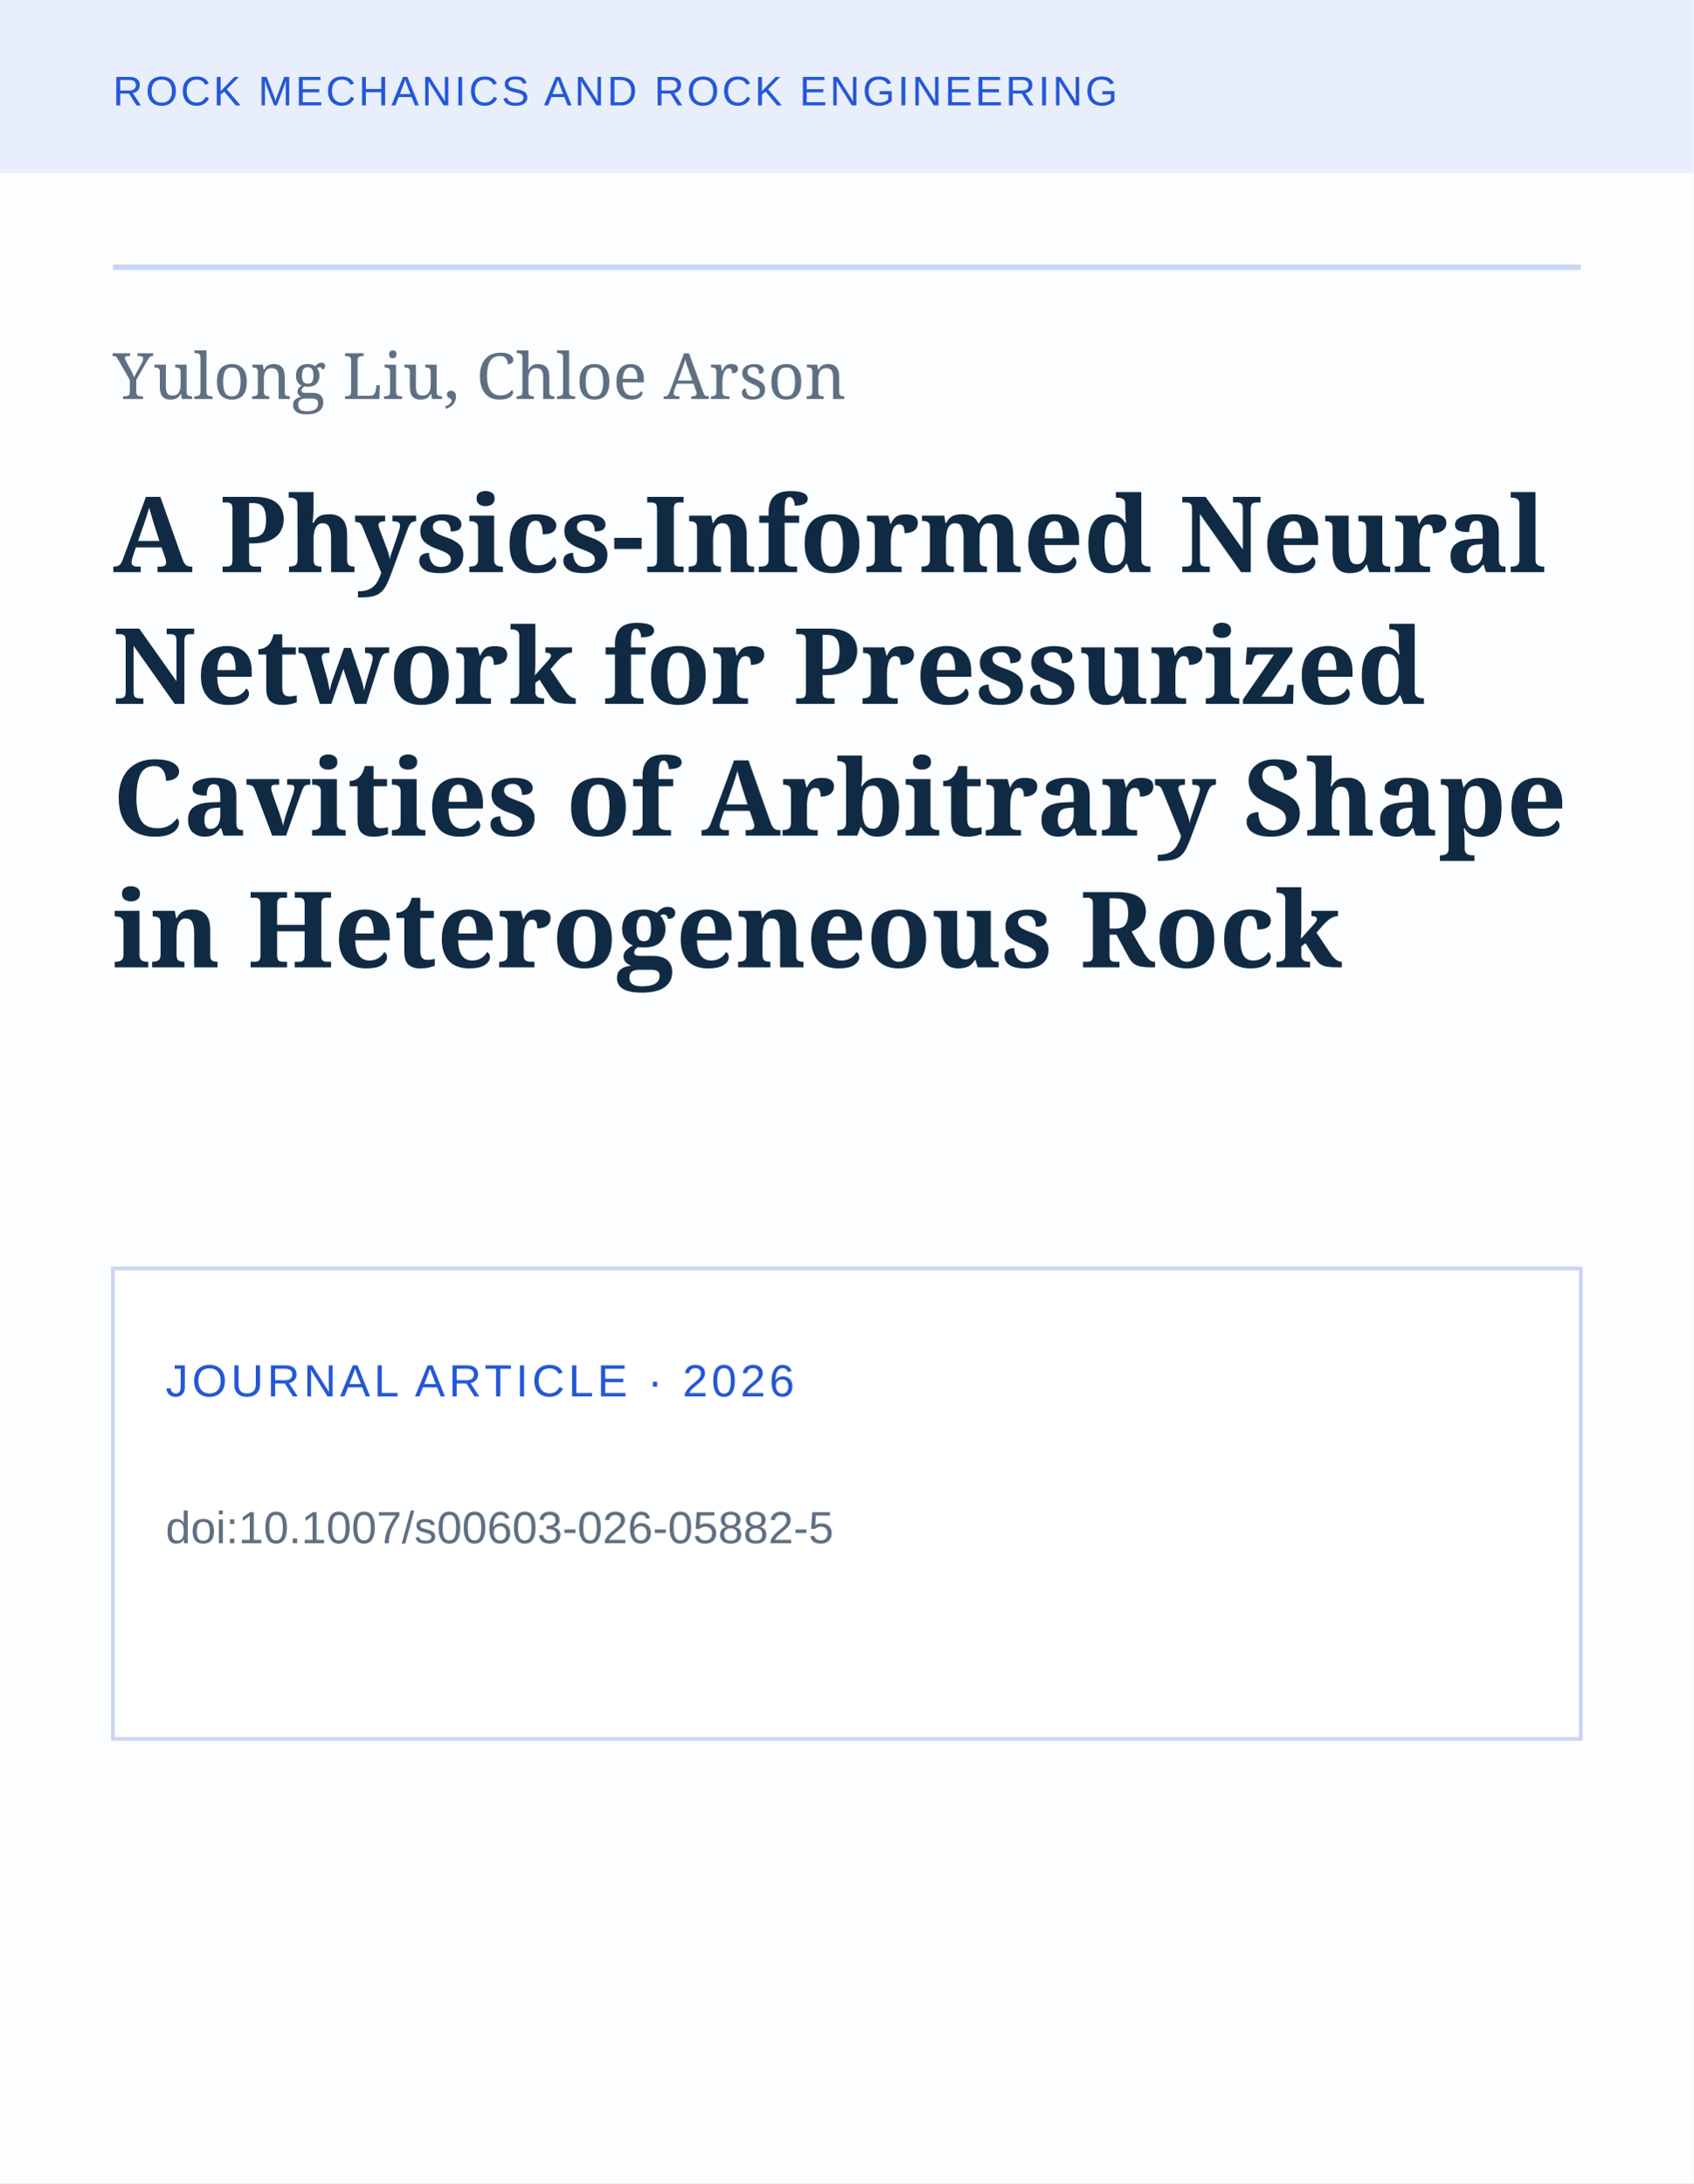
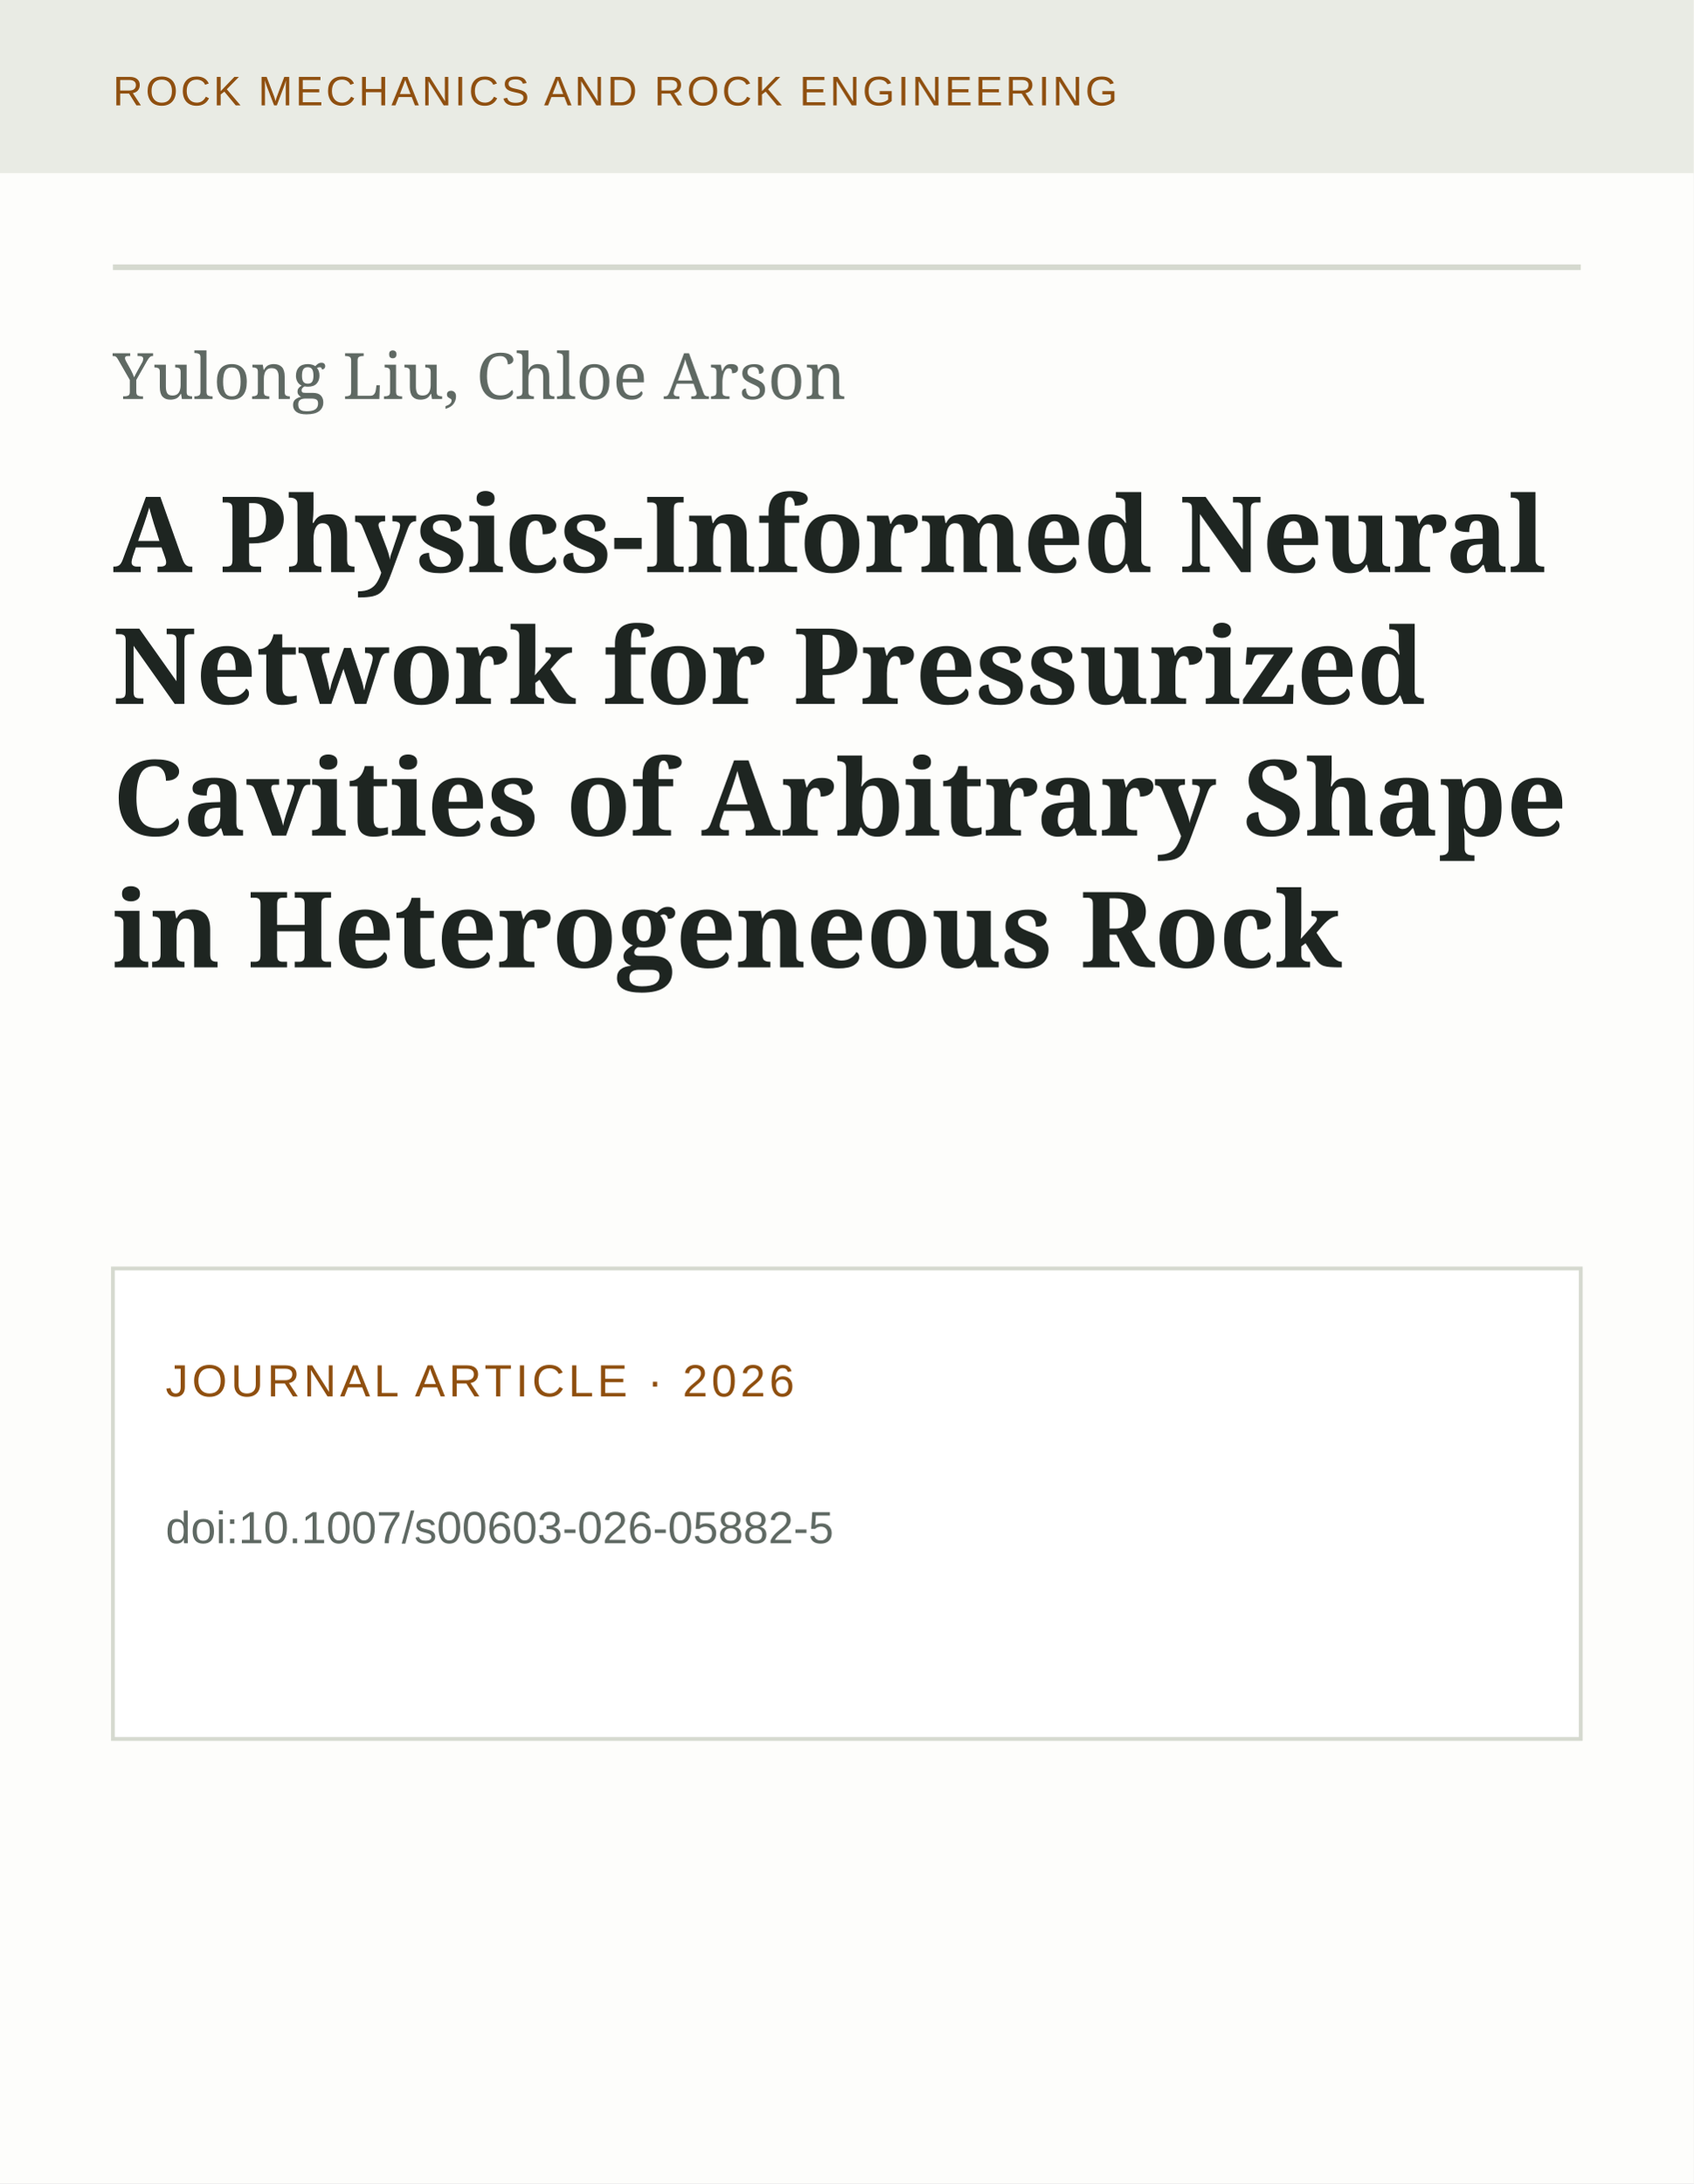
<svg xmlns="http://www.w3.org/2000/svg" viewBox="0 0 900 1160" role="img" aria-labelledby="title desc">
-   <rect width="900" height="1160" fill="#fbfdff" />
-   <rect x="0" y="0" width="900" height="92" fill="#e8eefc" />
-   <text x="60" y="56" fill="#2457d6" font-family="Arial, Helvetica, sans-serif" font-size="22" letter-spacing="1.5">ROCK MECHANICS AND ROCK ENGINEERING</text>
-   <line x1="60" y1="142" x2="840" y2="142" stroke="#c9d6f2" stroke-width="3" />
-   <text x="60" y="212" fill="#5f6f82" font-family="Georgia, serif" font-size="34">Yulong Liu, Chloe Arson</text>
-   <text x="60" y="304" fill="#102a43" font-family="Georgia, serif" font-size="56" font-weight="700">A Physics-Informed Neural</text>
-   <text x="60" y="374" fill="#102a43" font-family="Georgia, serif" font-size="56" font-weight="700">Network for Pressurized</text>
-   <text x="60" y="444" fill="#102a43" font-family="Georgia, serif" font-size="56" font-weight="700">Cavities of Arbitrary Shape</text>
-   <text x="60" y="514" fill="#102a43" font-family="Georgia, serif" font-size="56" font-weight="700">in Heterogeneous Rock</text>
-   <rect x="60" y="674" width="780" height="250" fill="#ffffff" stroke="#c9d6f2" stroke-width="2" />
-   <text x="88" y="742" fill="#2457d6" font-family="Arial, Helvetica, sans-serif" font-size="24" letter-spacing="2">JOURNAL ARTICLE · 2026</text>
-   <text x="88" y="820" fill="#5f6f82" font-family="Arial, Helvetica, sans-serif" font-size="24">doi:10.1007/s00603-026-05882-5</text>
+   <rect width="900" height="1160" fill="#fdfdfb" />
+   <rect x="0" y="0" width="900" height="92" fill="#e9ebe4" />
+   <text x="60" y="56" fill="#8f4f0f" font-family="Arial, Helvetica, sans-serif" font-size="22" letter-spacing="1.5">ROCK MECHANICS AND ROCK ENGINEERING</text>
+   <line x1="60" y1="142" x2="840" y2="142" stroke="#d5d9cf" stroke-width="3" />
+   <text x="60" y="212" fill="#5f6963" font-family="Georgia, serif" font-size="34">Yulong Liu, Chloe Arson</text>
+   <text x="60" y="304" fill="#1e2521" font-family="Georgia, serif" font-size="56" font-weight="700">A Physics-Informed Neural</text>
+   <text x="60" y="374" fill="#1e2521" font-family="Georgia, serif" font-size="56" font-weight="700">Network for Pressurized</text>
+   <text x="60" y="444" fill="#1e2521" font-family="Georgia, serif" font-size="56" font-weight="700">Cavities of Arbitrary Shape</text>
+   <text x="60" y="514" fill="#1e2521" font-family="Georgia, serif" font-size="56" font-weight="700">in Heterogeneous Rock</text>
+   <rect x="60" y="674" width="780" height="250" fill="#ffffff" stroke="#d5d9cf" stroke-width="2" />
+   <text x="88" y="742" fill="#8f4f0f" font-family="Arial, Helvetica, sans-serif" font-size="24" letter-spacing="2">JOURNAL ARTICLE · 2026</text>
+   <text x="88" y="820" fill="#5f6963" font-family="Arial, Helvetica, sans-serif" font-size="24">doi:10.1007/s00603-026-05882-5</text>
</svg>
